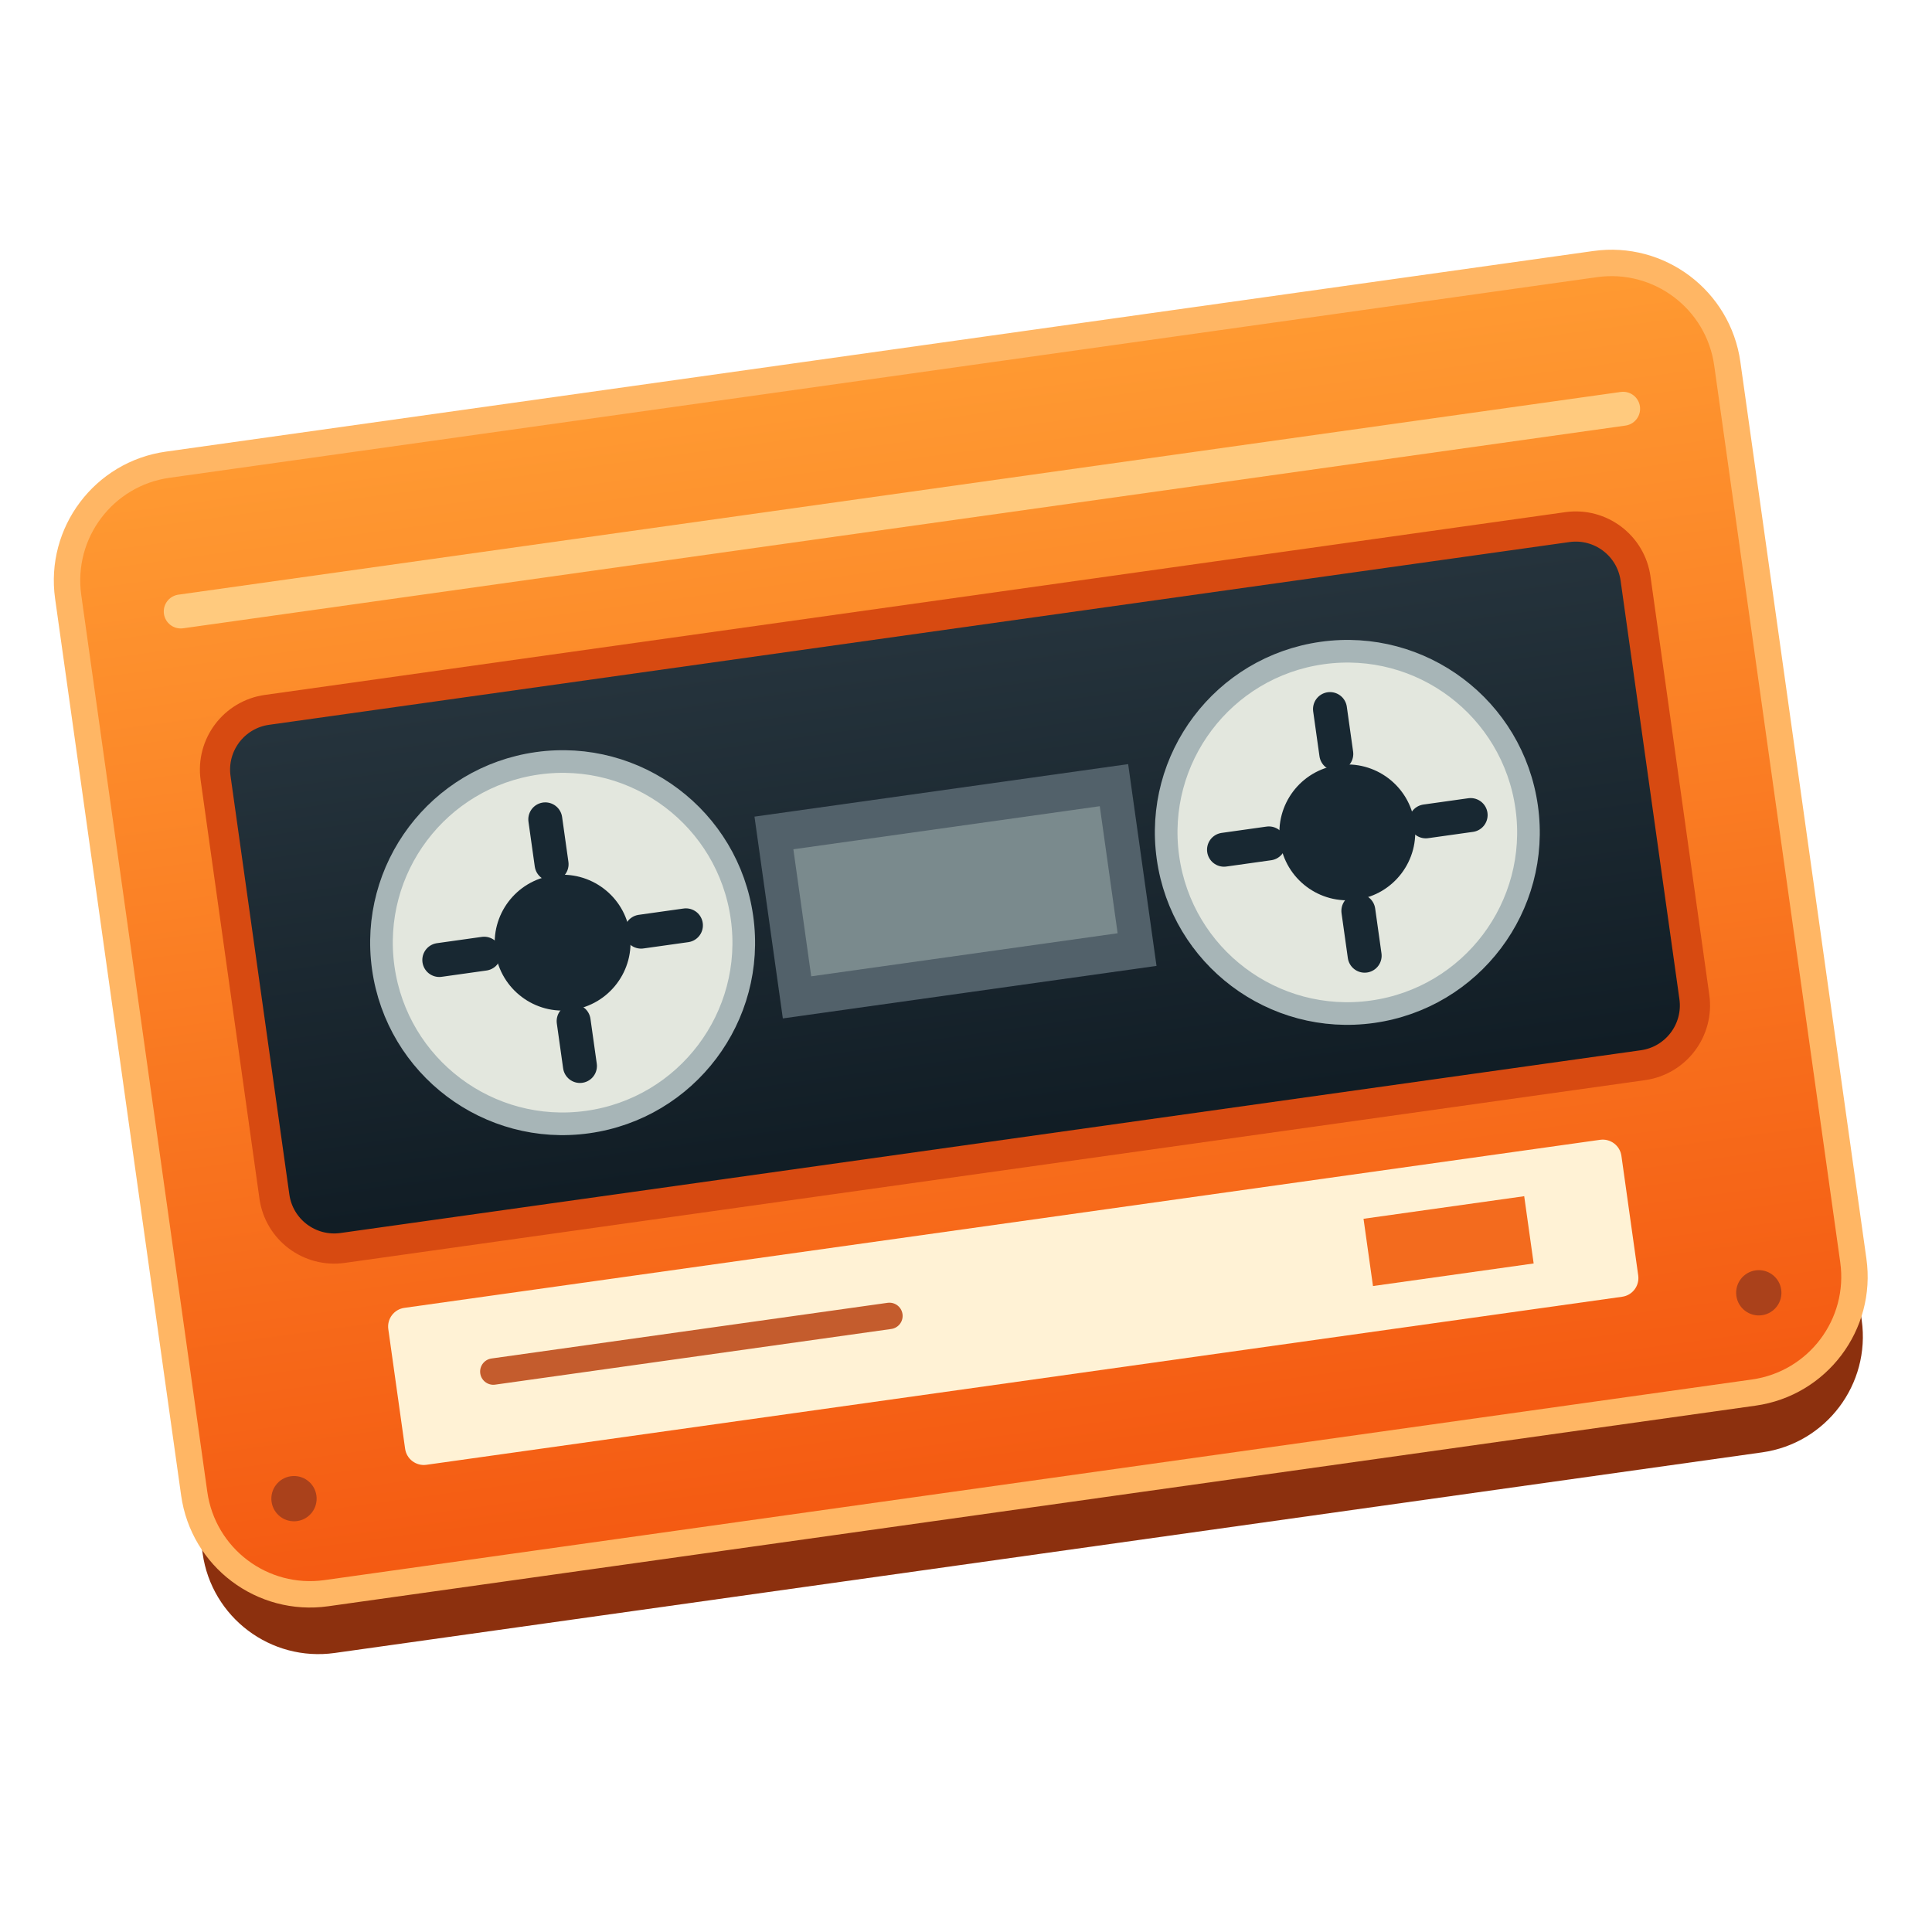
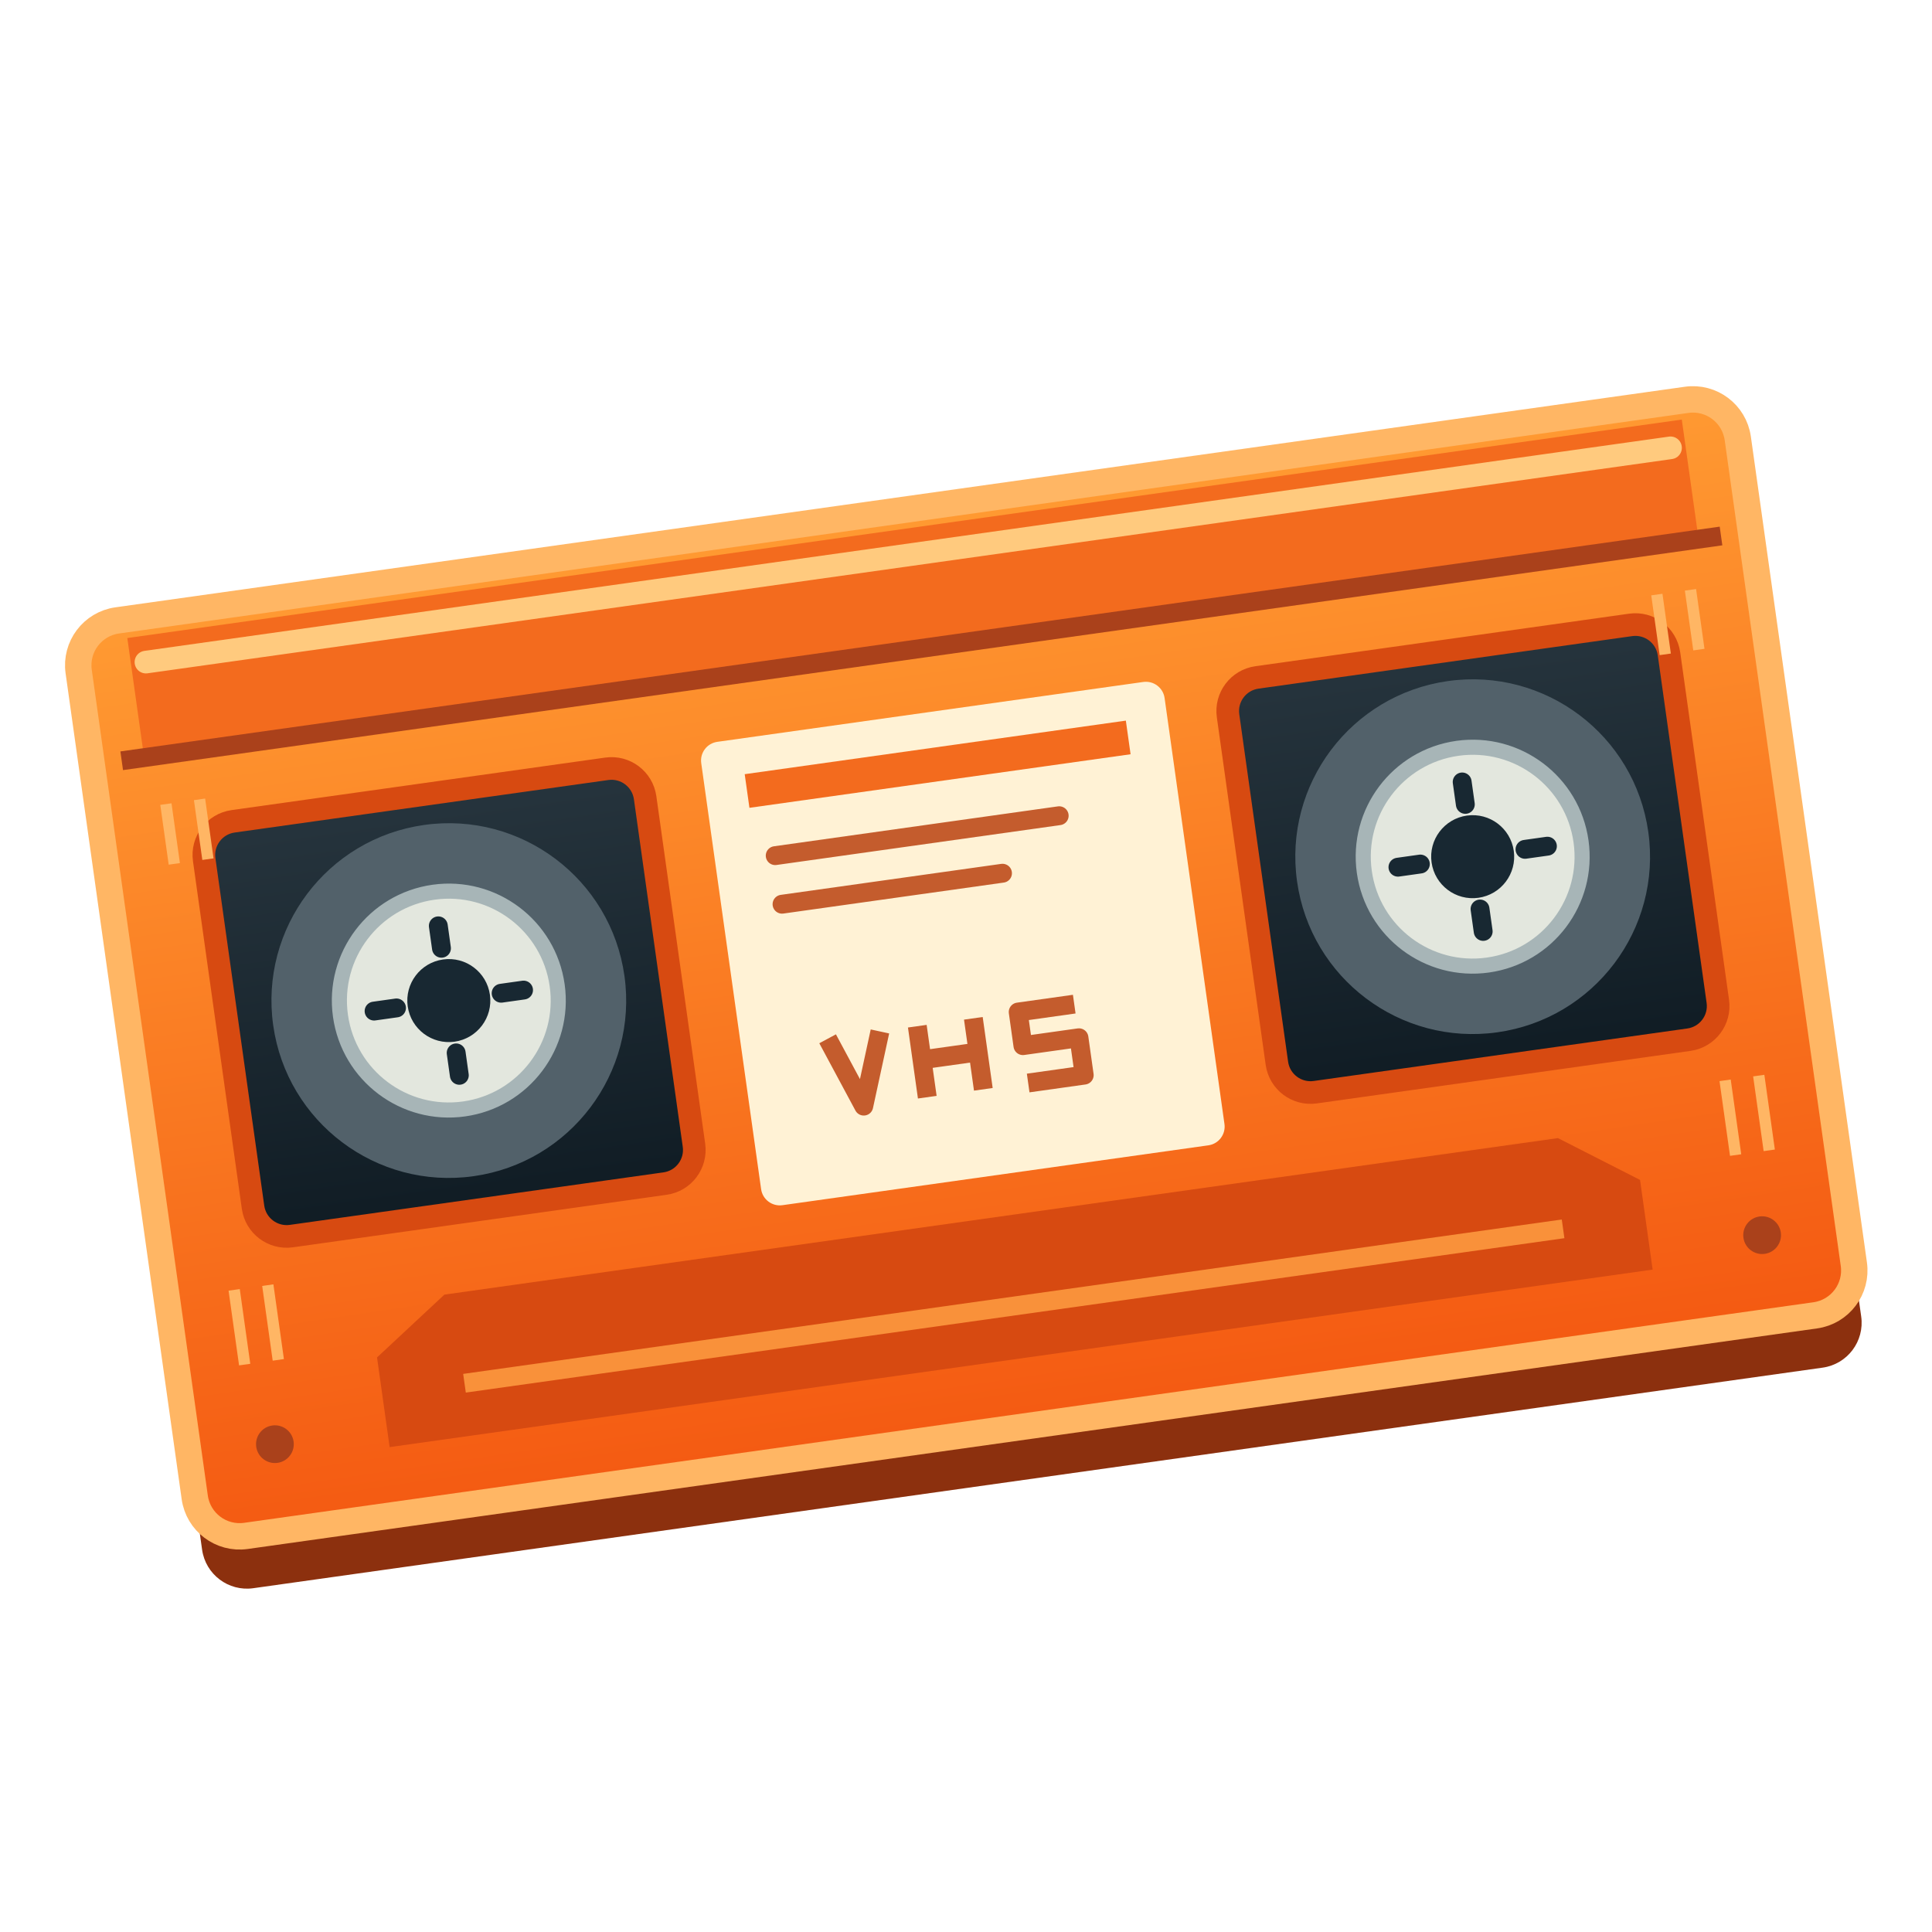
<svg xmlns="http://www.w3.org/2000/svg" width="512" height="512" viewBox="0 0 512 512">
  <defs>
    <linearGradient id="shell" x1="0" y1="0" x2="0" y2="1">
      <stop stop-color="#ff9a32" />
      <stop offset="1" stop-color="#f45a12" />
    </linearGradient>
    <linearGradient id="window" x1="0" y1="0" x2="0" y2="1">
      <stop stop-color="#26343d" />
      <stop offset="1" stop-color="#101c24" />
    </linearGradient>
  </defs>
  <g transform="rotate(-8 256 256)">
-     <rect x="34" y="111" width="444" height="302" rx="31" fill="#8c300e" />
-     <rect x="34" y="95" width="444" height="302" rx="31" fill="url(#shell)" stroke="#ffb664" stroke-width="7" />
-     <path d="M63 134h386" stroke="#ffca7e" stroke-width="9" stroke-linecap="round" />
-     <rect x="66" y="163" width="380" height="144" rx="16" fill="url(#window)" stroke="#d74a11" stroke-width="8" />
-     <g fill="#e3e7de" stroke="#a7b5b7" stroke-width="6">
-       <circle cx="151" cy="235" r="48" />
-       <circle cx="361" cy="235" r="48" />
+     <rect x="34" y="148" width="444" height="245" rx="12" fill="#8c300e" />
+     <rect x="34" y="134" width="444" height="245" rx="12" fill="url(#shell)" stroke="#ffb664" stroke-width="7" />
+     <path d="M48 139h416v30H48z" fill="#f36b1e" />
+     <path d="M52 146h408" stroke="#ffca7e" stroke-width="6" stroke-linecap="round" />
+     <path d="M42 171h428" stroke="#aa411b" stroke-width="5" />
+     <g fill="url(#window)" stroke="#d74a11" stroke-width="6">
+       <rect x="60" y="191" width="118" height="111" rx="9" />
+       <rect x="334" y="191" width="118" height="111" rx="9" />
+     </g>
+     <g fill="#52616a">
+       <circle cx="119" cy="246" r="47" />
+       <circle cx="393" cy="246" r="47" />
+     </g>
+     <g fill="#e3e7de" stroke="#a7b5b7" stroke-width="4">
+       <circle cx="119" cy="246" r="29" />
+       <circle cx="393" cy="246" r="29" />
    </g>
    <g fill="#182832">
-       <circle cx="151" cy="235" r="18" />
-       <circle cx="361" cy="235" r="18" />
+       <circle cx="119" cy="246" r="11" />
+       <circle cx="393" cy="246" r="11" />
    </g>
-     <g stroke="#182832" stroke-width="9" stroke-linecap="round">
-       <path d="M151 202v12m0 42v12m-33-33h12m42 0h12M361 202v12m0 42v12m-33-33h12m42 0h12" />
+     <g stroke="#182832" stroke-width="5" stroke-linecap="round">
+       <path d="M119 226v6m0 28v6m-20-20h6m28 0h6M393 226v6m0 28v6m-20-20h6m28 0h6" />
    </g>
-     <path d="M206 209h100v54H206z" fill="#52616a" />
-     <path d="M215 219h82v34h-82z" fill="#b7c7c1" opacity=".4" />
-     <rect x="91" y="325" width="330" height="42" rx="5" fill="#fff2d5" />
-     <path d="M117 345h106" stroke="#c45c2d" stroke-width="7" stroke-linecap="round" />
-     <path d="M351 337h43v18h-43z" fill="#f36b1e" />
-     <circle cx="60" cy="371" r="6" fill="#aa411b" />
-     <circle cx="452" cy="371" r="6" fill="#aa411b" />
+     <rect x="194" y="188" width="124" height="124" rx="5" fill="#fff2d5" />
+     <path d="M205 202h102" stroke="#f36b1e" stroke-width="9" />
+     <path d="M210 220h76m-76 13h59" stroke="#c45c2d" stroke-width="5" stroke-linecap="round" />
+     <path d="m217 270 7 19 7-19m10 0v19m15-19v19m-15-10h15m27-9h-15v9h15v10h-15" fill="none" stroke="#c45c2d" stroke-width="5" stroke-linejoin="round" />
+     <path d="m87 337 20-14h298l20 14v24H87z" fill="#d74a11" />
+     <path d="M109 347h294" stroke="#f9913a" stroke-width="5" />
+     <g fill="#aa411b">
+       <circle cx="57" cy="356" r="5" />
+       <circle cx="455" cy="356" r="5" />
+     </g>
+     <g stroke="#ffb664" stroke-width="3">
+       <path d="M52 314v20m9-20v20m-9-150v16m9-16v16M460 314v20m-9-20v20m9-150v16m-9-16v16" />
+     </g>
  </g>
</svg>
